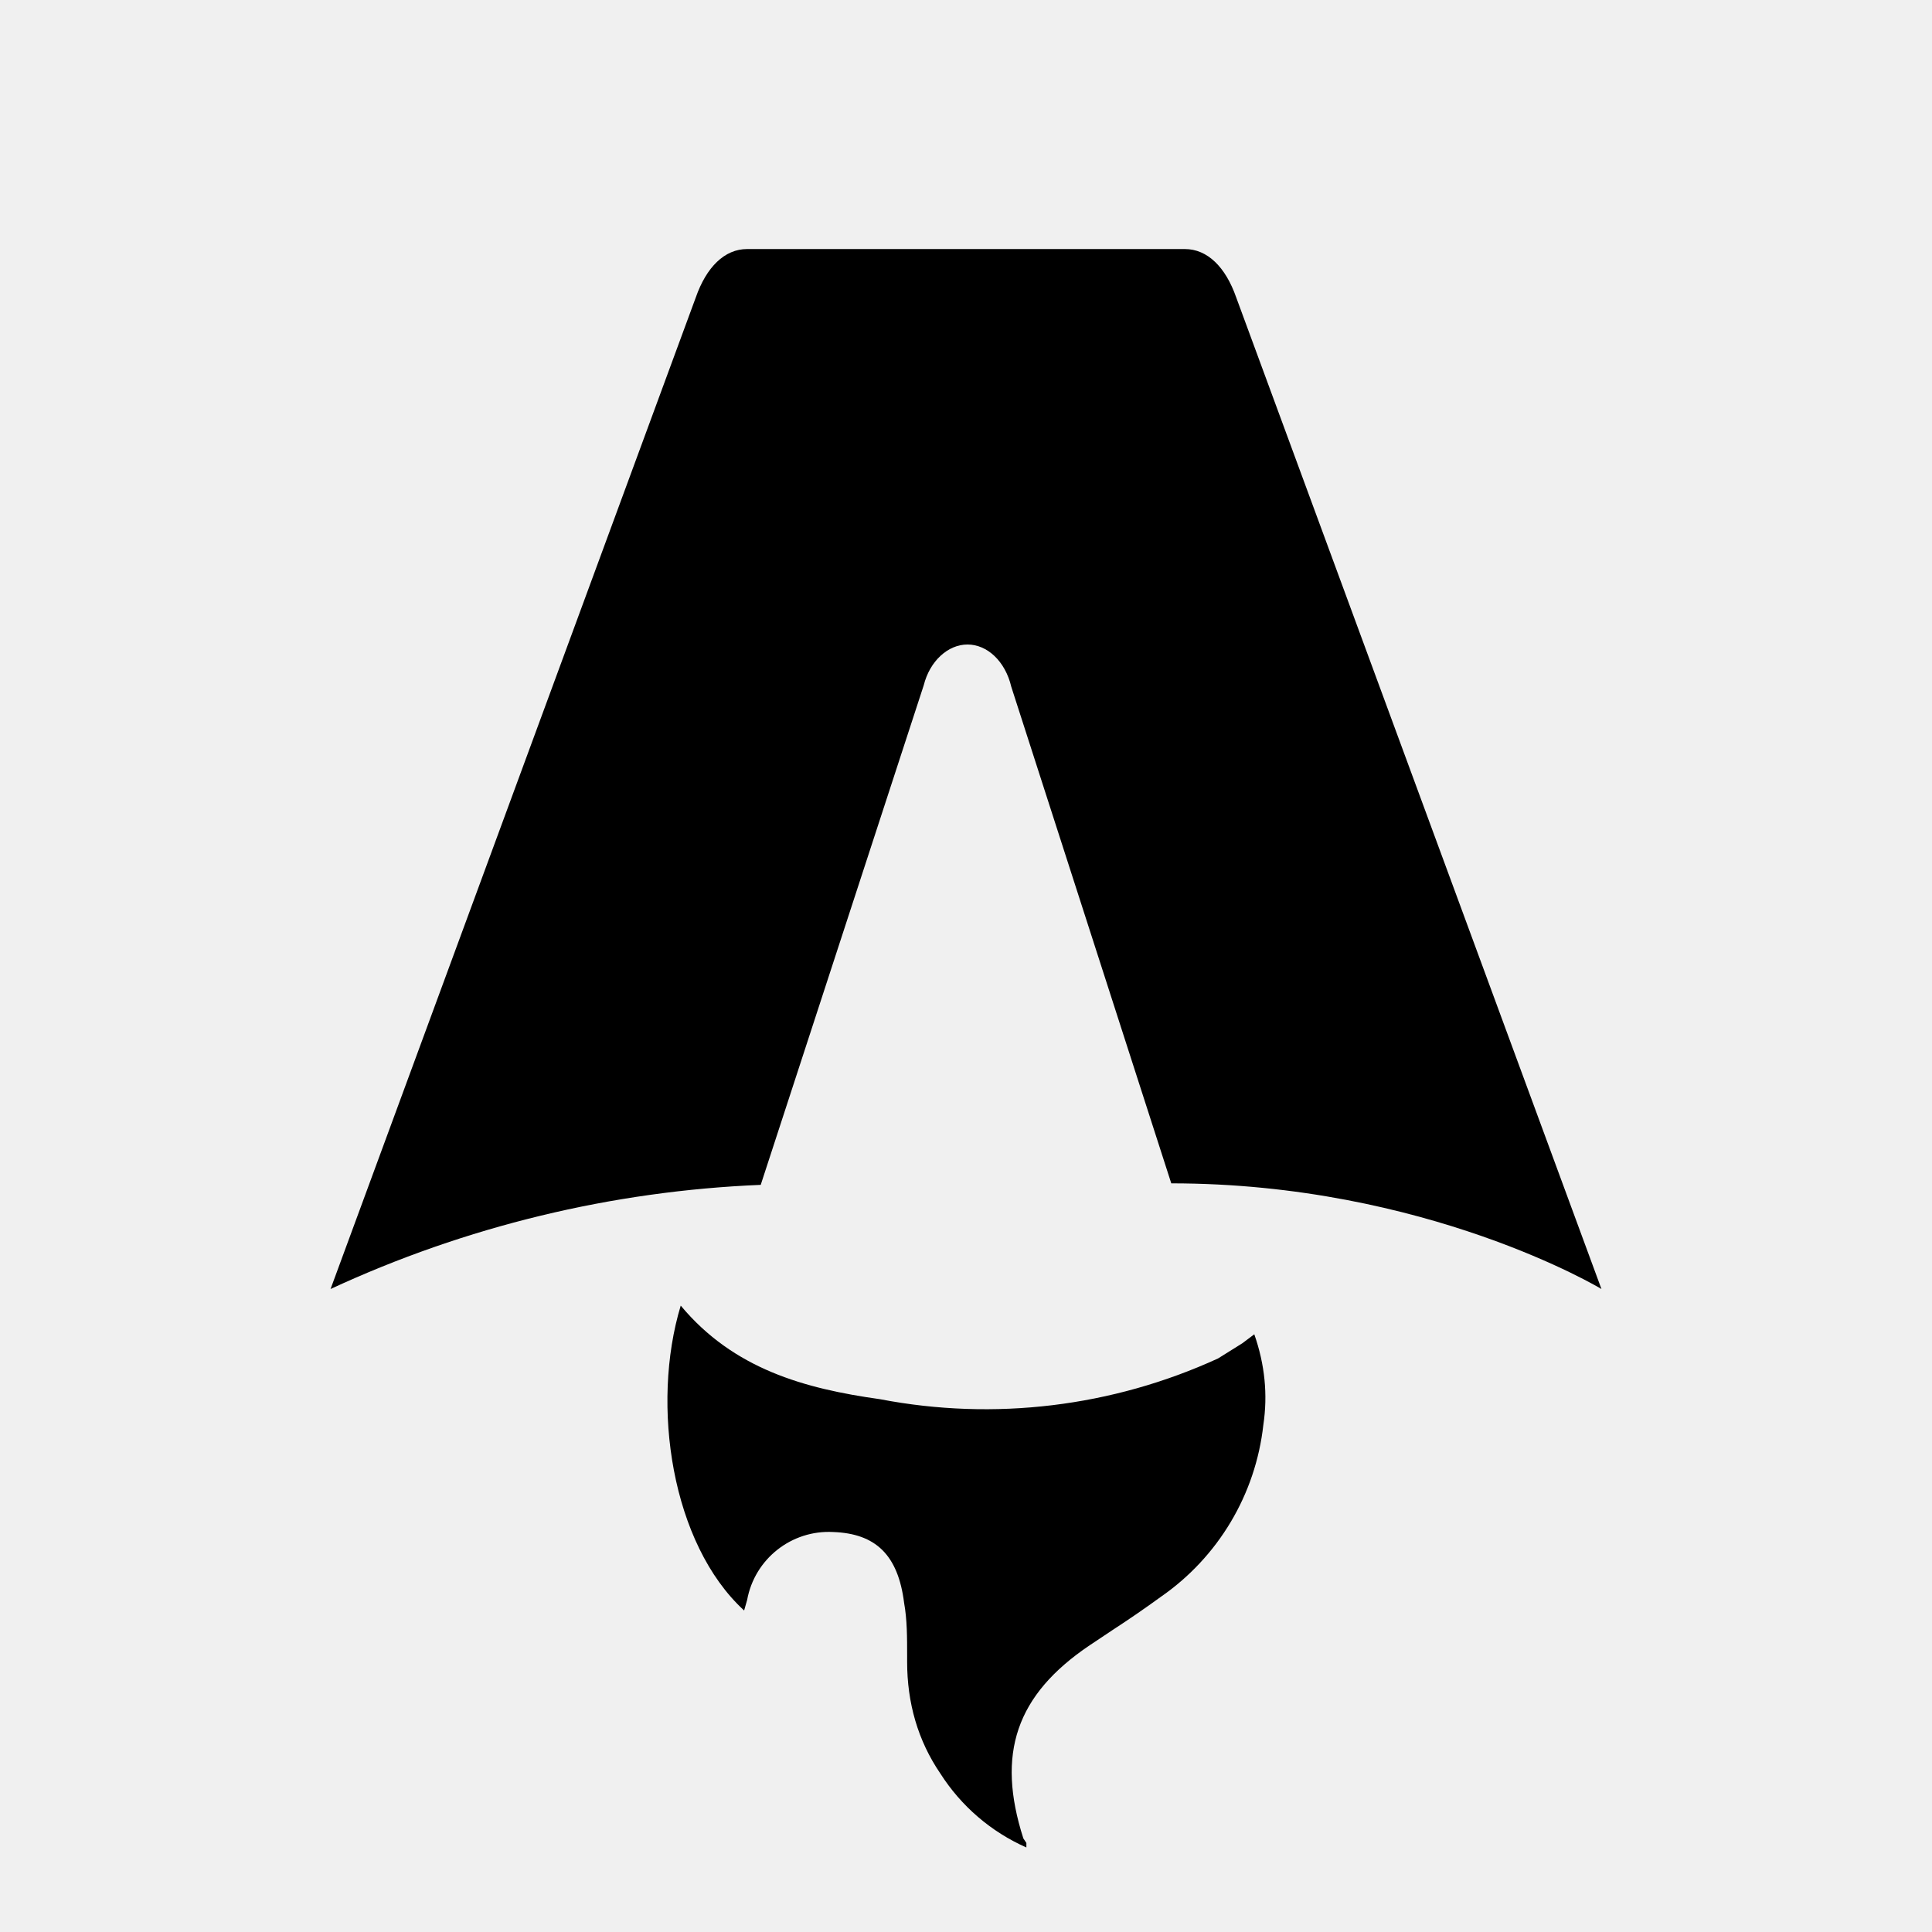
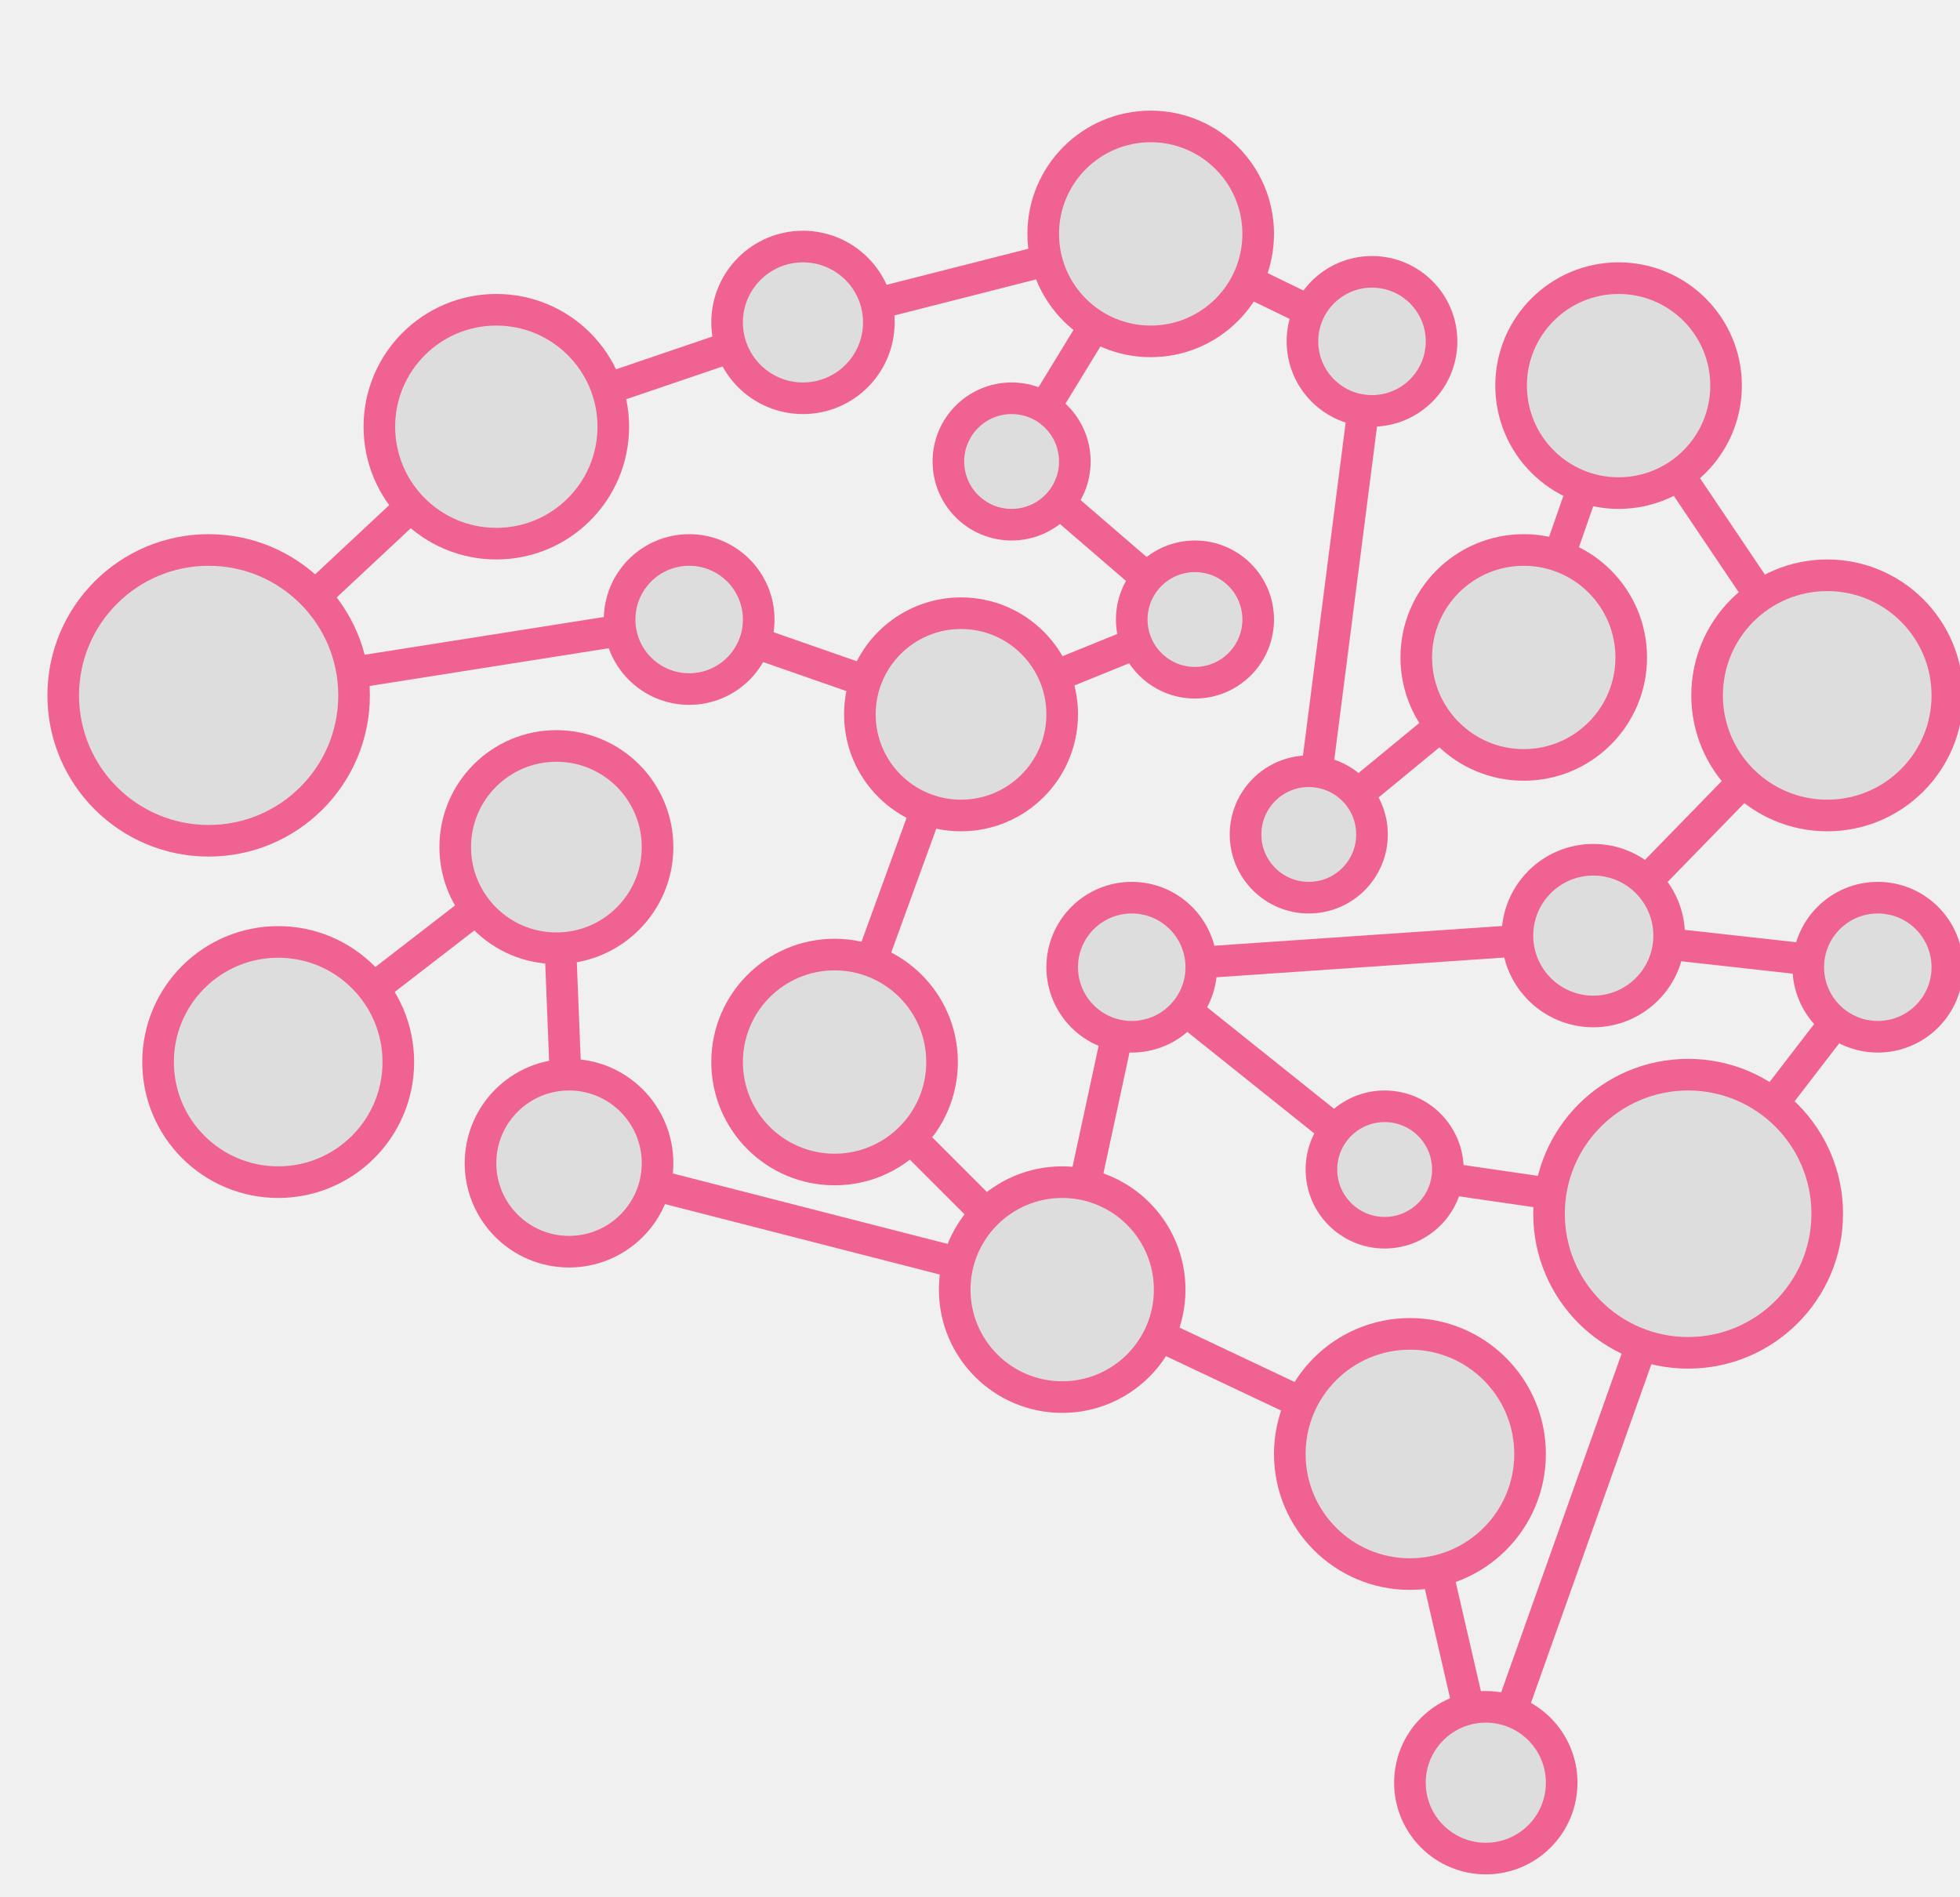
- <svg xmlns="http://www.w3.org/2000/svg" fill="none" viewBox="0 0 128 128">
-   <path d="M50.4 78.5a75.1 75.1 0 0 0-28.5 6.9l24.2-65.7c.7-2 1.9-3.2 3.4-3.2h29c1.5 0 2.7 1.2 3.4 3.2l24.2 65.7s-11.6-7-28.5-7L67 45.5c-.4-1.7-1.6-2.8-2.9-2.8-1.3 0-2.5 1.1-2.9 2.7L50.4 78.5Zm-1.1 28.2Zm-4.2-20.2c-2 6.6-.6 15.8 4.2 20.2a17.5 17.5 0 0 1 .2-.7 5.5 5.5 0 0 1 5.7-4.5c2.8.1 4.3 1.5 4.7 4.7.2 1.1.2 2.3.2 3.5v.4c0 2.7.7 5.2 2.2 7.4a13 13 0 0 0 5.7 4.9v-.3l-.2-.3c-1.8-5.6-.5-9.5 4.4-12.8l1.5-1a73 73 0 0 0 3.2-2.2 16 16 0 0 0 6.8-11.4c.3-2 .1-4-.6-6l-.8.6-1.6 1a37 37 0 0 1-22.4 2.7c-5-.7-9.7-2-13.2-6.2Z" />
-   <style>
-         path { fill: #000; }
-         @media (prefers-color-scheme: dark) {
-             path { fill: #FFF; }
-         }
-     </style>
+ <svg xmlns="http://www.w3.org/2000/svg" fill="#ddd" stroke="#f06292" stroke-miterlimit="10" stroke-width="5" style="height:10rem;width:10rem" viewBox="-10 -20 310 300">
+   <style>path{fill-opacity:0}</style>
+   <path d="m23 90 45.5-42.5L117 31l55-14 35 17-10 78 34-28 15-43 33 49-37 38 45 5-30 39-32 90-12-52-55-26-36-36 20-55-43-15z" />
+   <path d="m172 17-22 36 29 25-37 15m100 35-73 5-11 51-78-20-2-50-44 34" />
+   <path d="m257 172-48-7-40-32" />
+   <circle cx="68.5" cy="47.5" r="18.5" />
+   <circle cx="117" cy="31" r="12" />
+   <circle cx="172" cy="17" r="17" />
+   <circle cx="150" cy="53" r="10" />
+   <circle cx="23" cy="90" r="23" />
+   <circle cx="142" cy="93" r="16" />
+   <circle cx="99" cy="78" r="11" />
+   <circle cx="179" cy="78" r="10" />
+   <circle cx="197" cy="112" r="10" />
+   <circle cx="207" cy="34" r="11" />
+   <circle cx="209" cy="165" r="10" />
+   <circle cx="287" cy="133" r="11" />
+   <circle cx="169" cy="133" r="11" />
+   <circle cx="225" cy="262" r="12" />
+   <circle cx="242" cy="128" r="12" />
+   <circle cx="80" cy="164" r="14" />
+   <circle cx="78" cy="114" r="16" />
+   <circle cx="246" cy="41" r="17" />
+   <circle cx="122" cy="148" r="17" />
+   <circle cx="158" cy="184" r="17" />
+   <circle cx="213" cy="210" r="19" />
+   <circle cx="34" cy="148" r="19" />
+   <circle cx="279" cy="90" r="19" />
+   <circle cx="257" cy="172" r="22" />
+   <circle cx="231" cy="84" r="17" />
</svg>
